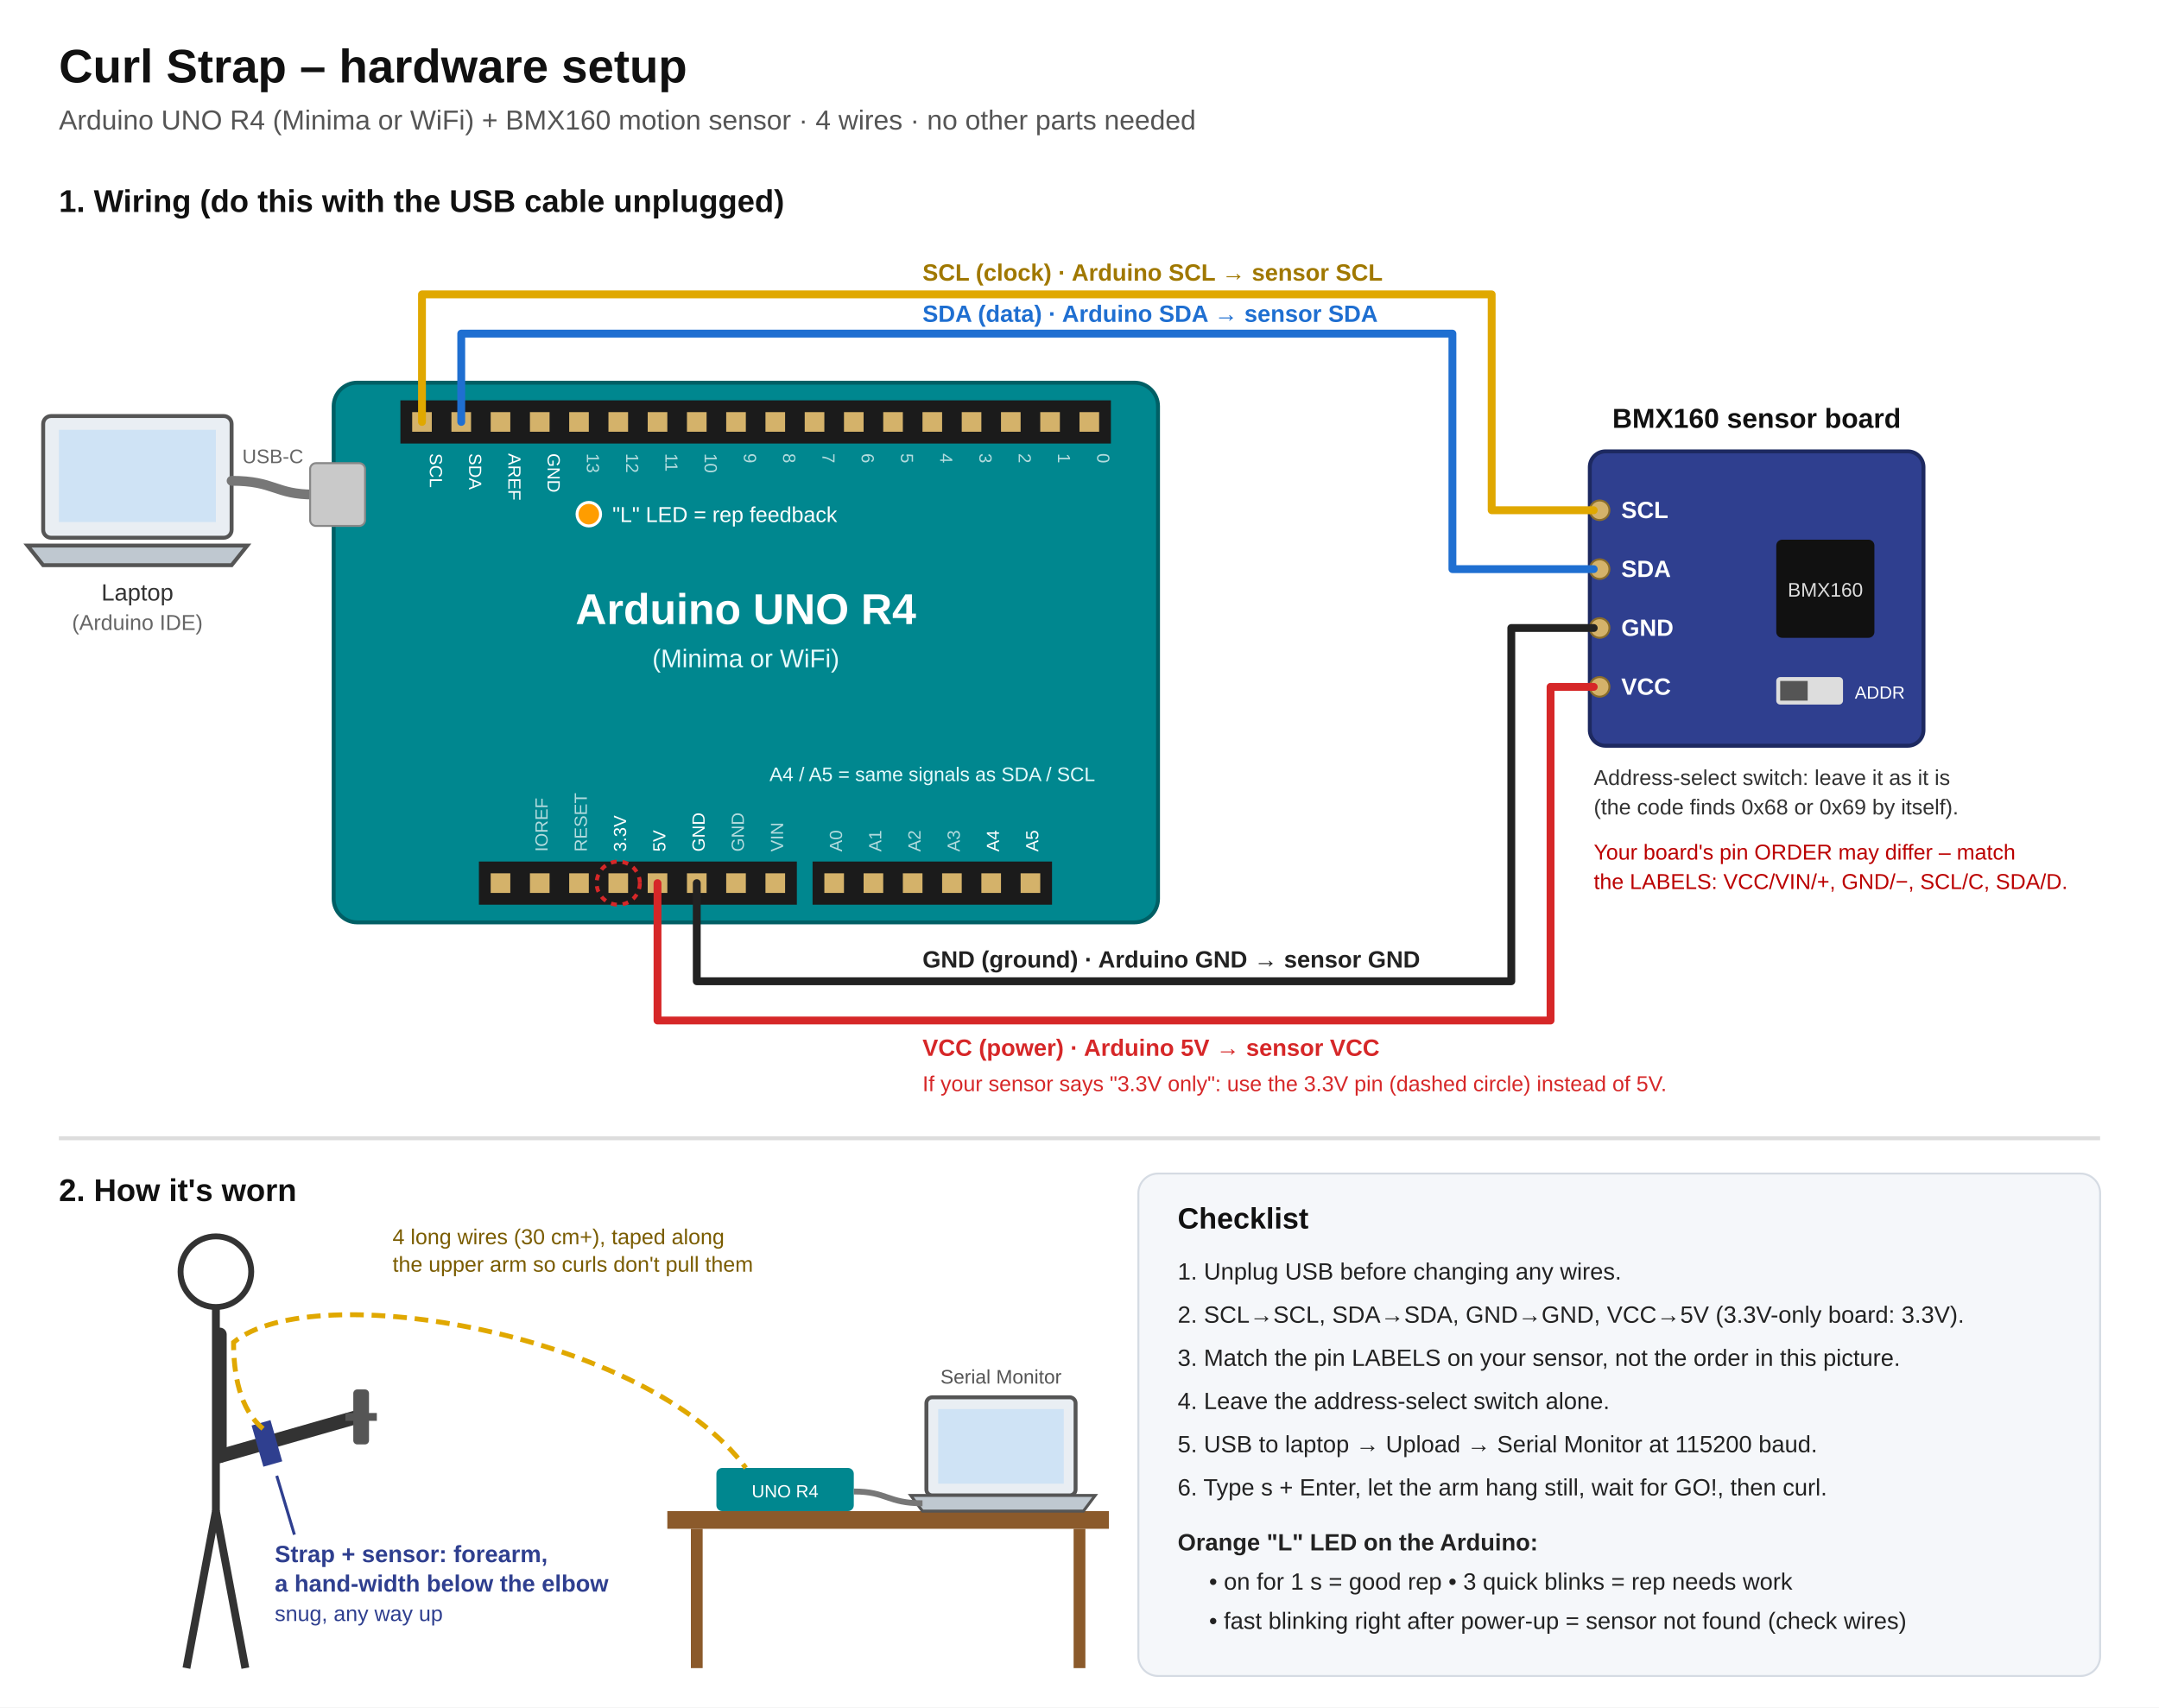
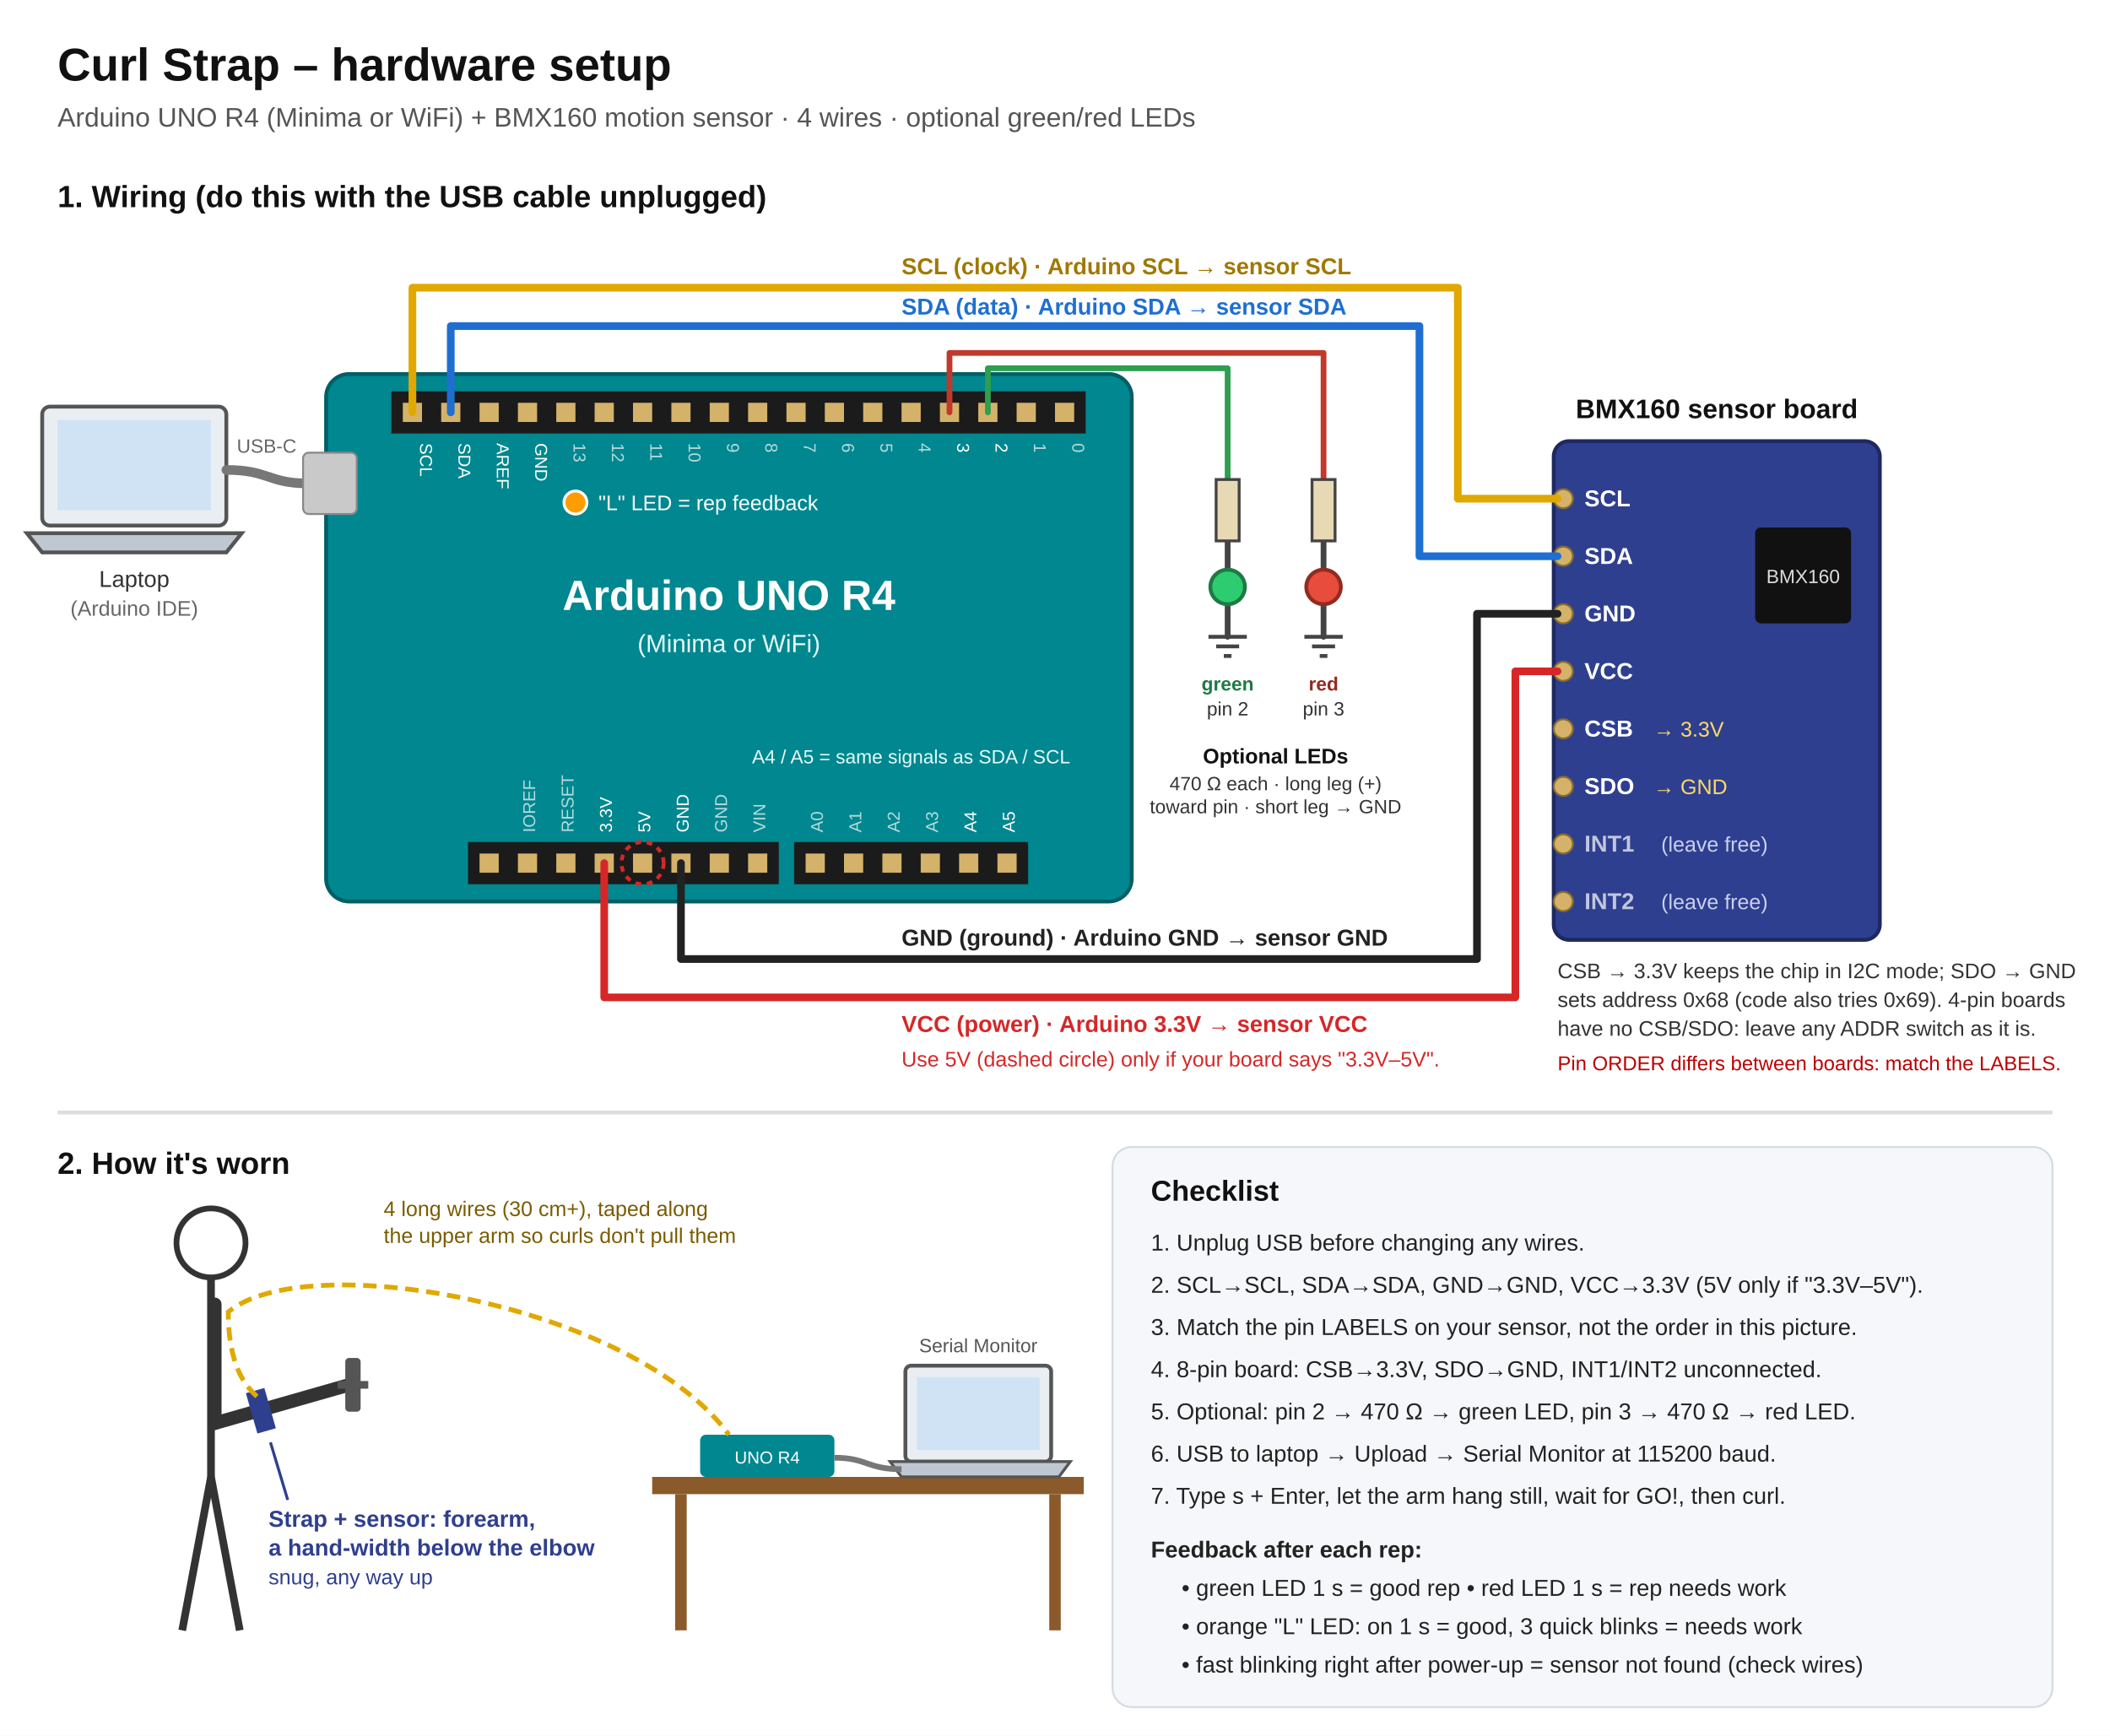
- <svg xmlns="http://www.w3.org/2000/svg" viewBox="0 0 1100 870" width="1100" height="870" font-family="Arial, Helvetica, sans-serif">
-   <rect width="1100" height="870" fill="#ffffff" />
+ <svg xmlns="http://www.w3.org/2000/svg" viewBox="0 0 1100 905" width="1100" height="905" font-family="Arial, Helvetica, sans-serif">
+   <rect width="1100" height="905" fill="#ffffff" />
  <text x="30" y="42" font-size="24" font-weight="bold" fill="#111">Curl Strap – hardware setup</text>
-   <text x="30" y="66" font-size="14" fill="#555">Arduino UNO R4 (Minima or WiFi) + BMX160 motion sensor · 4 wires · no other parts needed</text>
+   <text x="30" y="66" font-size="14" fill="#555">Arduino UNO R4 (Minima or WiFi) + BMX160 motion sensor · 4 wires · optional green/red LEDs</text>
  <text x="30" y="108" font-size="16" font-weight="bold" fill="#111">1. Wiring (do this with the USB cable unplugged)</text>
  <rect x="22" y="212" width="96" height="62" rx="4" fill="#e9eef3" stroke="#555" stroke-width="2" />
  <rect x="30" y="219" width="80" height="47" fill="#cfe3f5" />
  <path d="M14 278 H126 L118 288 H22 Z" fill="#bfc8d0" stroke="#555" stroke-width="2" />
  <text x="70" y="306" font-size="12" text-anchor="middle" fill="#333">Laptop</text>
  <text x="70" y="321" font-size="11" text-anchor="middle" fill="#666">(Arduino IDE)</text>
  <path d="M118 245 C140 245 140 252 160 252" fill="none" stroke="#777" stroke-width="5" stroke-linecap="round" />
  <text x="139" y="236" font-size="10" text-anchor="middle" fill="#666">USB-C</text>
  <rect x="170" y="195" width="420" height="275" rx="12" fill="#00878F" stroke="#005f65" stroke-width="2" />
  <rect x="158" y="236" width="28" height="32" rx="3" fill="#c9c9c9" stroke="#888" />
  <text x="380" y="318" font-size="22" font-weight="bold" fill="#fff" text-anchor="middle">Arduino UNO R4</text>
  <text x="380" y="340" font-size="13" fill="#e6fbfc" text-anchor="middle">(Minima or WiFi)</text>
  <circle cx="300" cy="262" r="6" fill="#ff9d00" stroke="#fff" stroke-width="1.5" />
  <text x="312" y="266" font-size="11" fill="#fff">"L" LED = rep feedback</text>
  <text x="475" y="398" font-size="10" fill="#e6fbfc" text-anchor="middle">A4 / A5 = same signals as SDA / SCL</text>
  <rect x="204" y="204" width="362" height="22" fill="#1b1b1b" />
  <g fill="#d4b26a">
    <rect x="210" y="210" width="10" height="10" />
    <rect x="230" y="210" width="10" height="10" />
    <rect x="250" y="210" width="10" height="10" />
    <rect x="270" y="210" width="10" height="10" />
    <rect x="290" y="210" width="10" height="10" />
    <rect x="310" y="210" width="10" height="10" />
    <rect x="330" y="210" width="10" height="10" />
    <rect x="350" y="210" width="10" height="10" />
    <rect x="370" y="210" width="10" height="10" />
    <rect x="390" y="210" width="10" height="10" />
    <rect x="410" y="210" width="10" height="10" />
    <rect x="430" y="210" width="10" height="10" />
    <rect x="450" y="210" width="10" height="10" />
    <rect x="470" y="210" width="10" height="10" />
    <rect x="490" y="210" width="10" height="10" />
    <rect x="510" y="210" width="10" height="10" />
    <rect x="530" y="210" width="10" height="10" />
    <rect x="550" y="210" width="10" height="10" />
  </g>
  <g font-size="9" fill="#fff">
    <text transform="translate(219 231) rotate(90)">SCL</text>
    <text transform="translate(239 231) rotate(90)">SDA</text>
    <text transform="translate(259 231) rotate(90)">AREF</text>
    <text transform="translate(279 231) rotate(90)">GND</text>
    <text transform="translate(299 231) rotate(90)" opacity="0.7">13</text>
    <text transform="translate(319 231) rotate(90)" opacity="0.7">12</text>
    <text transform="translate(339 231) rotate(90)" opacity="0.7">11</text>
    <text transform="translate(359 231) rotate(90)" opacity="0.7">10</text>
    <text transform="translate(379 231) rotate(90)" opacity="0.7">9</text>
    <text transform="translate(399 231) rotate(90)" opacity="0.7">8</text>
    <text transform="translate(419 231) rotate(90)" opacity="0.7">7</text>
    <text transform="translate(439 231) rotate(90)" opacity="0.7">6</text>
    <text transform="translate(459 231) rotate(90)" opacity="0.7">5</text>
    <text transform="translate(479 231) rotate(90)" opacity="0.7">4</text>
-     <text transform="translate(499 231) rotate(90)" opacity="0.7">3</text>
-     <text transform="translate(519 231) rotate(90)" opacity="0.7">2</text>
+     <text transform="translate(499 231) rotate(90)">3</text>
+     <text transform="translate(519 231) rotate(90)">2</text>
    <text transform="translate(539 231) rotate(90)" opacity="0.7">1</text>
    <text transform="translate(559 231) rotate(90)" opacity="0.7">0</text>
  </g>
  <rect x="244" y="439" width="162" height="22" fill="#1b1b1b" />
  <rect x="414" y="439" width="122" height="22" fill="#1b1b1b" />
  <g fill="#d4b26a">
    <rect x="250" y="445" width="10" height="10" />
    <rect x="270" y="445" width="10" height="10" />
    <rect x="290" y="445" width="10" height="10" />
    <rect x="310" y="445" width="10" height="10" />
    <rect x="330" y="445" width="10" height="10" />
    <rect x="350" y="445" width="10" height="10" />
    <rect x="370" y="445" width="10" height="10" />
    <rect x="390" y="445" width="10" height="10" />
    <rect x="420" y="445" width="10" height="10" />
    <rect x="440" y="445" width="10" height="10" />
    <rect x="460" y="445" width="10" height="10" />
    <rect x="480" y="445" width="10" height="10" />
    <rect x="500" y="445" width="10" height="10" />
    <rect x="520" y="445" width="10" height="10" />
  </g>
  <g font-size="9" fill="#fff">
    <text transform="translate(279 434) rotate(-90)" opacity="0.7">IOREF</text>
    <text transform="translate(299 434) rotate(-90)" opacity="0.7">RESET</text>
    <text transform="translate(319 434) rotate(-90)">3.3V</text>
    <text transform="translate(339 434) rotate(-90)">5V</text>
    <text transform="translate(359 434) rotate(-90)">GND</text>
    <text transform="translate(379 434) rotate(-90)" opacity="0.7">GND</text>
    <text transform="translate(399 434) rotate(-90)" opacity="0.7">VIN</text>
    <text transform="translate(429 434) rotate(-90)" opacity="0.7">A0</text>
    <text transform="translate(449 434) rotate(-90)" opacity="0.7">A1</text>
    <text transform="translate(469 434) rotate(-90)" opacity="0.7">A2</text>
    <text transform="translate(489 434) rotate(-90)" opacity="0.7">A3</text>
    <text transform="translate(509 434) rotate(-90)">A4</text>
    <text transform="translate(529 434) rotate(-90)">A5</text>
  </g>
-   <circle cx="315" cy="450" r="11" fill="none" stroke="#d62728" stroke-width="2" stroke-dasharray="3 3" />
+   <circle cx="335" cy="450" r="11" fill="none" stroke="#d62728" stroke-width="2" stroke-dasharray="3 3" />
  <text x="895" y="218" font-size="14" font-weight="bold" fill="#111" text-anchor="middle">BMX160 sensor board</text>
-   <rect x="810" y="230" width="170" height="150" rx="8" fill="#2f3f8f" stroke="#1d2960" stroke-width="2" />
-   <rect x="905" y="275" width="50" height="50" rx="3" fill="#111" />
-   <text x="930" y="304" font-size="10" fill="#ddd" text-anchor="middle">BMX160</text>
-   <rect x="905" y="345" width="34" height="14" rx="2" fill="#ddd" />
-   <rect x="907" y="347" width="14" height="10" fill="#555" />
-   <text x="945" y="356" font-size="9" fill="#fff">ADDR</text>
+   <rect x="810" y="230" width="170" height="260" rx="8" fill="#2f3f8f" stroke="#1d2960" stroke-width="2" />
+   <rect x="915" y="275" width="50" height="50" rx="3" fill="#111" />
+   <text x="940" y="304" font-size="10" fill="#ddd" text-anchor="middle">BMX160</text>
  <g fill="#d4b26a" stroke="#8a6d2b">
    <circle cx="815" cy="260" r="5" />
    <circle cx="815" cy="290" r="5" />
    <circle cx="815" cy="320" r="5" />
    <circle cx="815" cy="350" r="5" />
+     <circle cx="815" cy="380" r="5" />
+     <circle cx="815" cy="410" r="5" />
+     <circle cx="815" cy="440" r="5" />
+     <circle cx="815" cy="470" r="5" />
  </g>
  <g font-size="12" font-weight="bold" fill="#fff">
    <text x="826" y="264">SCL</text>
    <text x="826" y="294">SDA</text>
    <text x="826" y="324">GND</text>
    <text x="826" y="354">VCC</text>
-   </g>
-   <text x="812" y="400" font-size="11" fill="#333">Address-select switch: leave it as it is</text>
-   <text x="812" y="415" font-size="11" fill="#333">(the code finds 0x68 or 0x69 by itself).</text>
-   <text x="812" y="438" font-size="11" fill="#b00">Your board's pin ORDER may differ – match</text>
-   <text x="812" y="453" font-size="11" fill="#b00">the LABELS: VCC/VIN/+, GND/−, SCL/C, SDA/D.</text>
+     <text x="826" y="384">CSB</text>
+     <text x="826" y="414">SDO</text>
+     <text x="826" y="444" opacity="0.7">INT1</text>
+     <text x="826" y="474" opacity="0.7">INT2</text>
+   </g>
+   <g font-size="11" fill="#ffd966">
+     <text x="862" y="384">→ 3.3V</text>
+     <text x="862" y="414">→ GND</text>
+     <text x="866" y="444" fill="#c9d1f0">(leave free)</text>
+     <text x="866" y="474" fill="#c9d1f0">(leave free)</text>
+   </g>
+   <text x="812" y="510" font-size="11" fill="#333">CSB → 3.3V keeps the chip in I2C mode; SDO → GND</text>
+   <text x="812" y="525" font-size="11" fill="#333">sets address 0x68 (code also tries 0x69). 4-pin boards</text>
+   <text x="812" y="540" font-size="11" fill="#333">have no CSB/SDO: leave any ADDR switch as it is.</text>
+   <text x="812" y="558" font-size="10.5" fill="#b00">Pin ORDER differs between boards: match the LABELS.</text>
  <g fill="none" stroke-width="4" stroke-linejoin="round" stroke-linecap="round">
    <path d="M215 215 V150 H760 V260 H812" stroke="#e0a800" />
    <path d="M235 215 V170 H740 V290 H812" stroke="#1f6fd1" />
    <path d="M355 450 V500 H770 V320 H812" stroke="#222" />
-     <path d="M335 450 V520 H790 V350 H812" stroke="#d62728" />
+     <path d="M315 450 V520 H790 V350 H812" stroke="#d62728" />
  </g>
  <g font-size="12" font-weight="bold">
    <text x="470" y="143" fill="#a07800">SCL (clock)  ·  Arduino SCL → sensor SCL</text>
    <text x="470" y="164" fill="#1f6fd1">SDA (data)  ·  Arduino SDA → sensor SDA</text>
    <text x="470" y="493" fill="#222">GND (ground)  ·  Arduino GND → sensor GND</text>
-     <text x="470" y="538" fill="#d62728">VCC (power)  ·  Arduino 5V → sensor VCC</text>
-   </g>
-   <text x="470" y="556" font-size="11" fill="#d62728">If your sensor says "3.3V only": use the 3.3V pin (dashed circle) instead of 5V.</text>
+     <text x="470" y="538" fill="#d62728">VCC (power)  ·  Arduino 3.3V → sensor VCC</text>
+   </g>
+   <text x="470" y="556" font-size="11" fill="#d62728">Use 5V (dashed circle) only if your board says "3.3V–5V".</text>
+   <g fill="none" stroke-width="3" stroke-linejoin="round" stroke-linecap="round">
+     <path d="M495 215 V184 H690 V250" stroke="#c0392b" />
+     <path d="M515 215 V192 H640 V250" stroke="#2e9e4f" />
+     <path d="M640 282 V297 M640 315 V332 M690 282 V297 M690 315 V332" stroke="#444" />
+   </g>
+   <g stroke="#444" stroke-width="1.5">
+     <rect x="634" y="250" width="12" height="32" fill="#e8d9b5" />
+     <rect x="684" y="250" width="12" height="32" fill="#e8d9b5" />
+     <path d="M630 332 H650 M634 337 H646 M638 342 H642 M680 332 H700 M684 337 H696 M688 342 H692" fill="none" stroke-width="2" />
+   </g>
+   <circle cx="640" cy="306" r="9" fill="#2ecc71" stroke="#1e7a44" stroke-width="2" />
+   <circle cx="690" cy="306" r="9" fill="#e74c3c" stroke="#922b21" stroke-width="2" />
+   <g font-size="10" text-anchor="middle" fill="#333">
+     <text x="640" y="360" font-weight="bold" fill="#1e7a44">green</text>
+     <text x="640" y="373">pin 2</text>
+     <text x="690" y="360" font-weight="bold" fill="#922b21">red</text>
+     <text x="690" y="373">pin 3</text>
+     <text x="665" y="398" font-size="11" font-weight="bold" fill="#111">Optional LEDs</text>
+     <text x="665" y="412">470 Ω each · long leg (+)</text>
+     <text x="665" y="424">toward pin · short leg → GND</text>
+   </g>
  <line x1="30" y1="580" x2="1070" y2="580" stroke="#ddd" stroke-width="2" />
  <text x="30" y="612" font-size="16" font-weight="bold" fill="#111">2. How it's worn</text>
  <rect x="340" y="770" width="225" height="9" fill="#8b5a2b" />
  <line x1="355" y1="779" x2="355" y2="850" stroke="#8b5a2b" stroke-width="6" />
  <line x1="550" y1="779" x2="550" y2="850" stroke="#8b5a2b" stroke-width="6" />
  <rect x="365" y="748" width="70" height="22" rx="3" fill="#00878F" />
  <text x="400" y="763" font-size="9" fill="#fff" text-anchor="middle">UNO R4</text>
  <rect x="472" y="712" width="76" height="50" rx="3" fill="#e9eef3" stroke="#555" stroke-width="2" />
  <rect x="478" y="718" width="64" height="38" fill="#cfe3f5" />
  <path d="M464 762 H558 L552 770 H470 Z" fill="#bfc8d0" stroke="#555" stroke-width="1.5" />
  <path d="M435 760 C452 760 452 766 470 766" fill="none" stroke="#777" stroke-width="3" />
  <text x="510" y="705" font-size="10" fill="#555" text-anchor="middle">Serial Monitor</text>
  <circle cx="110" cy="648" r="18" fill="none" stroke="#333" stroke-width="3" />
  <line x1="110" y1="666" x2="110" y2="770" stroke="#333" stroke-width="4" />
  <line x1="110" y1="770" x2="95" y2="850" stroke="#333" stroke-width="4" />
  <line x1="110" y1="770" x2="125" y2="850" stroke="#333" stroke-width="4" />
  <line x1="112" y1="680" x2="112" y2="742" stroke="#333" stroke-width="7" stroke-linecap="round" />
  <line x1="112" y1="742" x2="182" y2="722" stroke="#333" stroke-width="7" stroke-linecap="round" />
  <rect x="180" y="708" width="8" height="28" rx="2" fill="#555" />
  <line x1="176" y1="722" x2="192" y2="722" stroke="#555" stroke-width="4" />
  <line x1="133" y1="725" x2="139" y2="746" stroke="#2f3f8f" stroke-width="10" />
  <path d="M134 728 C122 718 119 700 119 684 C160 650 330 680 380 748" fill="none" stroke="#e0a800" stroke-width="2.5" stroke-dasharray="7 4" />
  <line x1="141" y1="752" x2="150" y2="782" stroke="#2f3f8f" stroke-width="1.5" />
  <text x="140" y="796" font-size="12" font-weight="bold" fill="#2f3f8f">Strap + sensor: forearm,</text>
  <text x="140" y="811" font-size="12" font-weight="bold" fill="#2f3f8f">a hand-width below the elbow</text>
  <text x="140" y="826" font-size="11" fill="#2f3f8f">snug, any way up</text>
  <text x="200" y="634" font-size="11" fill="#7a5c00">4 long wires (30 cm+), taped along</text>
  <text x="200" y="648" font-size="11" fill="#7a5c00">the upper arm so curls don't pull them</text>
-   <rect x="580" y="598" width="490" height="256" rx="10" fill="#f5f7fa" stroke="#d5dbe3" />
+   <rect x="580" y="598" width="490" height="292" rx="10" fill="#f5f7fa" stroke="#d5dbe3" />
  <text x="600" y="626" font-size="15" font-weight="bold" fill="#111">Checklist</text>
  <g font-size="12" fill="#222">
    <text x="600" y="652">1. Unplug USB before changing any wires.</text>
-     <text x="600" y="674">2. SCL→SCL, SDA→SDA, GND→GND, VCC→5V (3.3V-only board: 3.3V).</text>
+     <text x="600" y="674">2. SCL→SCL, SDA→SDA, GND→GND, VCC→3.3V (5V only if "3.3V–5V").</text>
    <text x="600" y="696">3. Match the pin LABELS on your sensor, not the order in this picture.</text>
-     <text x="600" y="718">4. Leave the address-select switch alone.</text>
-     <text x="600" y="740">5. USB to laptop → Upload → Serial Monitor at 115200 baud.</text>
-     <text x="600" y="762">6. Type s + Enter, let the arm hang still, wait for GO!, then curl.</text>
-     <text x="600" y="790" font-weight="bold">Orange "L" LED on the Arduino:</text>
-     <text x="616" y="810">• on for 1 s = good rep    • 3 quick blinks = rep needs work</text>
-     <text x="616" y="830">• fast blinking right after power-up = sensor not found (check wires)</text>
+     <text x="600" y="718">4. 8-pin board: CSB→3.3V, SDO→GND, INT1/INT2 unconnected.</text>
+     <text x="600" y="740">5. Optional: pin 2 → 470 Ω → green LED, pin 3 → 470 Ω → red LED.</text>
+     <text x="600" y="762">6. USB to laptop → Upload → Serial Monitor at 115200 baud.</text>
+     <text x="600" y="784">7. Type s + Enter, let the arm hang still, wait for GO!, then curl.</text>
+     <text x="600" y="812" font-weight="bold">Feedback after each rep:</text>
+     <text x="616" y="832">• green LED 1 s = good rep    • red LED 1 s = rep needs work</text>
+     <text x="616" y="852">• orange "L" LED: on 1 s = good, 3 quick blinks = needs work</text>
+     <text x="616" y="872">• fast blinking right after power-up = sensor not found (check wires)</text>
  </g>
</svg>
